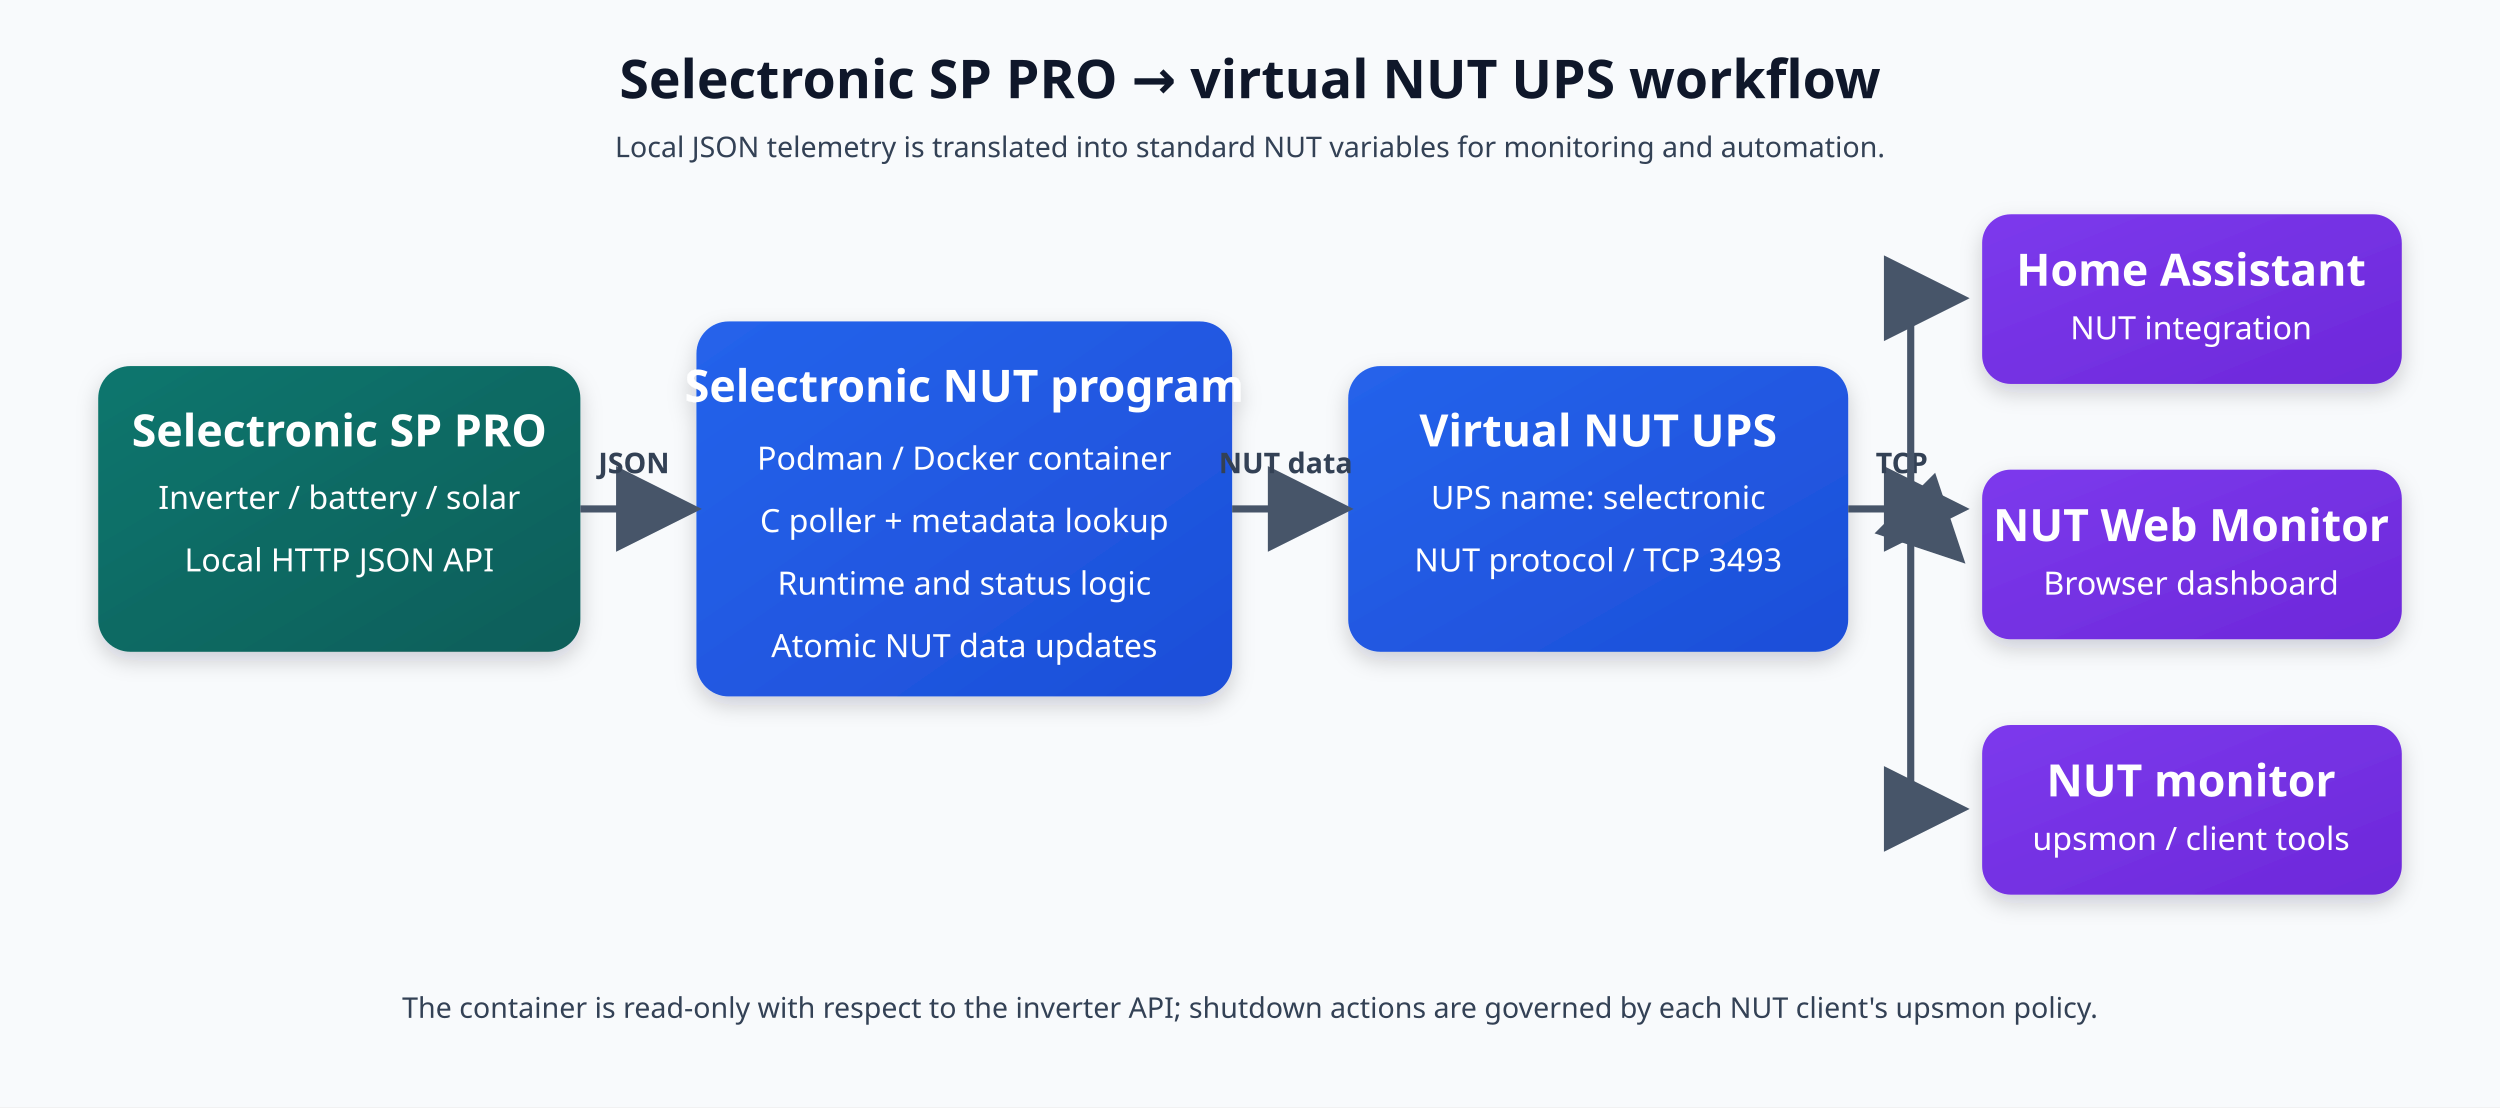
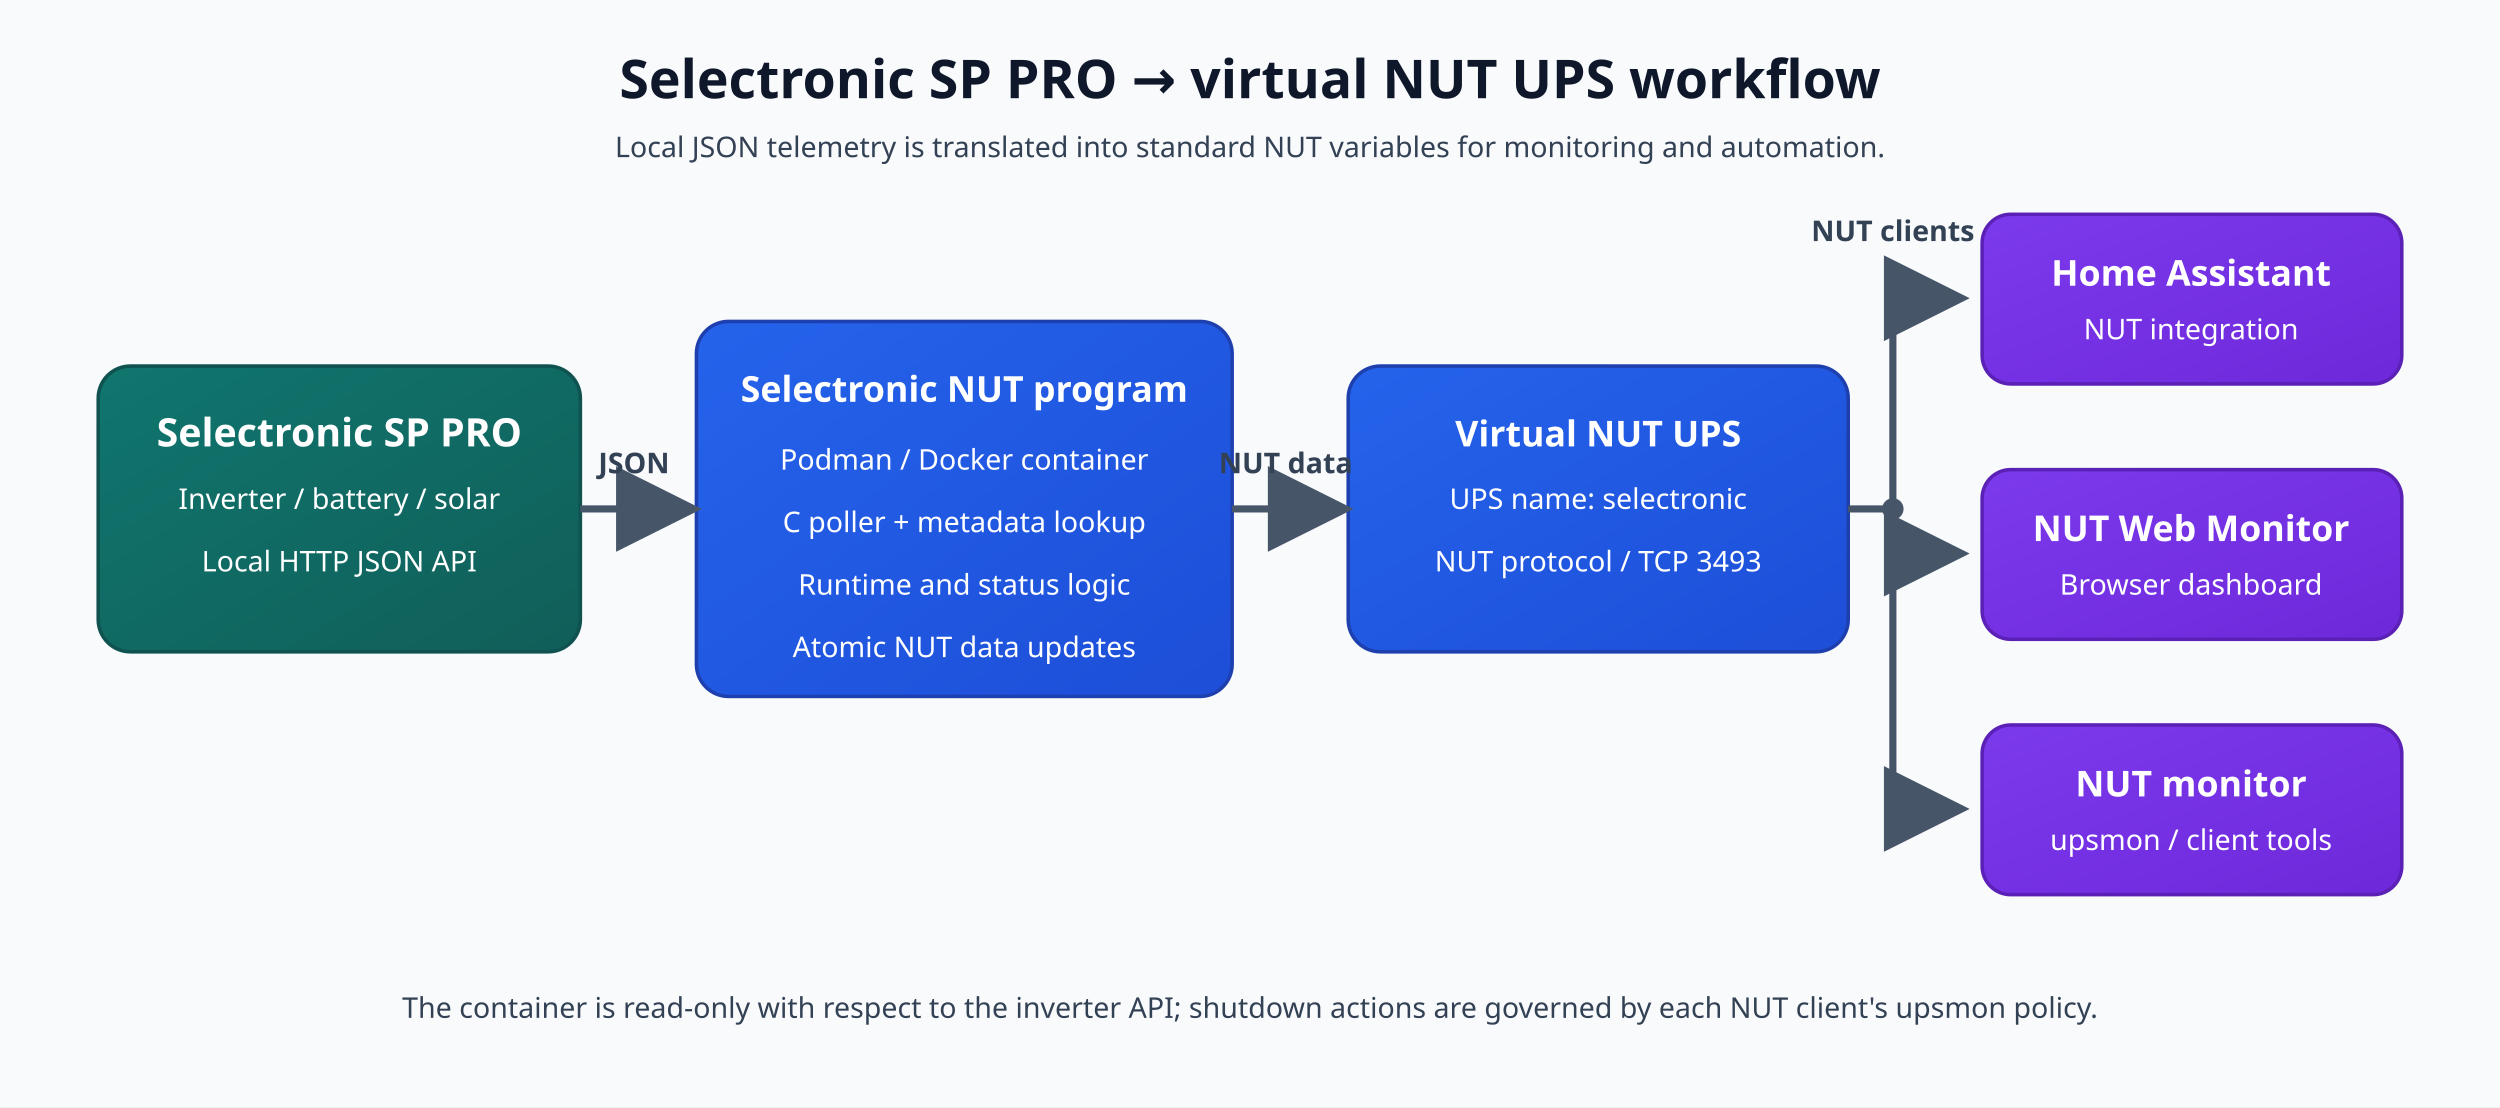
<svg xmlns="http://www.w3.org/2000/svg" width="1400" height="620" viewBox="0 0 1400 620" role="img" aria-labelledby="title desc">
  <defs>
    <linearGradient id="source" x1="0" x2="1" y1="0" y2="1">
      <stop offset="0" stop-color="#0f766e" />
      <stop offset="1" stop-color="#115e59" />
    </linearGradient>
    <linearGradient id="service" x1="0" x2="1" y1="0" y2="1">
      <stop offset="0" stop-color="#2563eb" />
      <stop offset="1" stop-color="#1d4ed8" />
    </linearGradient>
    <linearGradient id="client" x1="0" x2="1" y1="0" y2="1">
      <stop offset="0" stop-color="#7c3aed" />
      <stop offset="1" stop-color="#6d28d9" />
    </linearGradient>
-     <filter id="shadow" x="-20%" y="-20%" width="140%" height="140%">
-       <feDropShadow dx="0" dy="5" stdDeviation="6" flood-color="#0f172a" flood-opacity=".18" />
-     </filter>
    <marker id="arrow" markerWidth="12" markerHeight="12" refX="10" refY="6" orient="auto">
      <path d="M0,0 L12,6 L0,12 z" fill="#475569" />
    </marker>
    <style>
-       .heading { font: 700 25px sans-serif; fill: white; }
-       .body { font: 500 18px sans-serif; fill: white; }
+       .heading { font-family: sans-serif; font-size: 20px; font-weight: 700; fill: white; }
+       .source-heading { font-size: 22px; }
+       .body { font-family: sans-serif; font-size: 16px; font-weight: 500; fill: white; }
      .small { font: 500 16px sans-serif; fill: #334155; }
      .title { font: 700 30px sans-serif; fill: #0f172a; }
      .arrow-label { font: 600 16px sans-serif; fill: #334155; }
    </style>
  </defs>
  <rect width="1400" height="620" fill="#f8fafc" />
  <text x="700" y="55" text-anchor="middle" class="title">Selectronic SP PRO → virtual NUT UPS workflow</text>
  <text x="700" y="88" text-anchor="middle" class="small">Local JSON telemetry is translated into standard NUT variables for monitoring and automation.</text>
-   <g filter="url(#shadow)">
-     <rect x="55" y="205" rx="18" width="270" height="160" fill="url(#source)" />
-     <text x="190" y="250" text-anchor="middle" class="heading">Selectronic SP PRO</text>
+   <g>
+     <rect x="55" y="205" rx="18" width="270" height="160" fill="url(#source)" stroke="#0f5250" stroke-width="2" />
+     <text x="190" y="250" text-anchor="middle" class="heading source-heading">Selectronic SP PRO</text>
    <text x="190" y="285" text-anchor="middle" class="body">Inverter / battery / solar</text>
    <text x="190" y="320" text-anchor="middle" class="body">Local HTTP JSON API</text>
  </g>
-   <g filter="url(#shadow)">
-     <rect x="390" y="180" rx="18" width="300" height="210" fill="url(#service)" />
+   <g>
+     <rect x="390" y="180" rx="18" width="300" height="210" fill="url(#service)" stroke="#1e40af" stroke-width="2" />
    <text x="540" y="225" text-anchor="middle" class="heading">Selectronic NUT program</text>
    <text x="540" y="263" text-anchor="middle" class="body">Podman / Docker container</text>
    <text x="540" y="298" text-anchor="middle" class="body">C poller + metadata lookup</text>
    <text x="540" y="333" text-anchor="middle" class="body">Runtime and status logic</text>
    <text x="540" y="368" text-anchor="middle" class="body">Atomic NUT data updates</text>
  </g>
-   <g filter="url(#shadow)">
-     <rect x="755" y="205" rx="18" width="280" height="160" fill="url(#service)" />
+   <g>
+     <rect x="755" y="205" rx="18" width="280" height="160" fill="url(#service)" stroke="#1e40af" stroke-width="2" />
    <text x="895" y="250" text-anchor="middle" class="heading">Virtual NUT UPS</text>
    <text x="895" y="285" text-anchor="middle" class="body">UPS name: selectronic</text>
    <text x="895" y="320" text-anchor="middle" class="body">NUT protocol / TCP 3493</text>
  </g>
-   <g filter="url(#shadow)">
-     <rect x="1110" y="120" rx="16" width="235" height="95" fill="url(#client)" />
+   <g>
+     <rect x="1110" y="120" rx="16" width="235" height="95" fill="url(#client)" stroke="#5b21b6" stroke-width="2" />
    <text x="1227" y="160" text-anchor="middle" class="heading">Home Assistant</text>
    <text x="1227" y="190" text-anchor="middle" class="body">NUT integration</text>
-     <rect x="1110" y="263" rx="16" width="235" height="95" fill="url(#client)" />
+     <rect x="1110" y="263" rx="16" width="235" height="95" fill="url(#client)" stroke="#5b21b6" stroke-width="2" />
    <text x="1227" y="303" text-anchor="middle" class="heading">NUT Web Monitor</text>
    <text x="1227" y="333" text-anchor="middle" class="body">Browser dashboard</text>
-     <rect x="1110" y="406" rx="16" width="235" height="95" fill="url(#client)" />
+     <rect x="1110" y="406" rx="16" width="235" height="95" fill="url(#client)" stroke="#5b21b6" stroke-width="2" />
    <text x="1227" y="446" text-anchor="middle" class="heading">NUT monitor</text>
    <text x="1227" y="476" text-anchor="middle" class="body">upsmon / client tools</text>
  </g>
  <line x1="325" y1="285" x2="385" y2="285" stroke="#475569" stroke-width="4" marker-end="url(#arrow)" />
  <text x="355" y="265" text-anchor="middle" class="arrow-label">JSON</text>
  <line x1="690" y1="285" x2="750" y2="285" stroke="#475569" stroke-width="4" marker-end="url(#arrow)" />
  <text x="720" y="265" text-anchor="middle" class="arrow-label">NUT data</text>
-   <line x1="1035" y1="285" x2="1095" y2="285" stroke="#475569" stroke-width="4" marker-end="url(#arrow)" />
-   <text x="1065" y="265" text-anchor="middle" class="arrow-label">TCP</text>
-   <path d="M1070 285 L1070 167 L1095 167" fill="none" stroke="#475569" stroke-width="4" marker-end="url(#arrow)" />
-   <path d="M1070 285 L1095 310" fill="none" stroke="#475569" stroke-width="4" marker-end="url(#arrow)" />
-   <path d="M1070 285 L1070 453 L1095 453" fill="none" stroke="#475569" stroke-width="4" marker-end="url(#arrow)" />
+   <line x1="1035" y1="285" x2="1060" y2="285" stroke="#475569" stroke-width="4" />
+   <circle cx="1060" cy="285" r="6" fill="#475569" />
+   <text x="1060" y="135" text-anchor="middle" class="arrow-label">NUT clients</text>
+   <line x1="1060" y1="167" x2="1060" y2="453" stroke="#475569" stroke-width="4" />
+   <line x1="1060" y1="167" x2="1095" y2="167" stroke="#475569" stroke-width="4" marker-end="url(#arrow)" />
+   <line x1="1060" y1="310" x2="1095" y2="310" stroke="#475569" stroke-width="4" marker-end="url(#arrow)" />
+   <line x1="1060" y1="453" x2="1095" y2="453" stroke="#475569" stroke-width="4" marker-end="url(#arrow)" />
  <text x="700" y="570" text-anchor="middle" class="small">The container is read-only with respect to the inverter API; shutdown actions are governed by each NUT client's upsmon policy.</text>
</svg>
